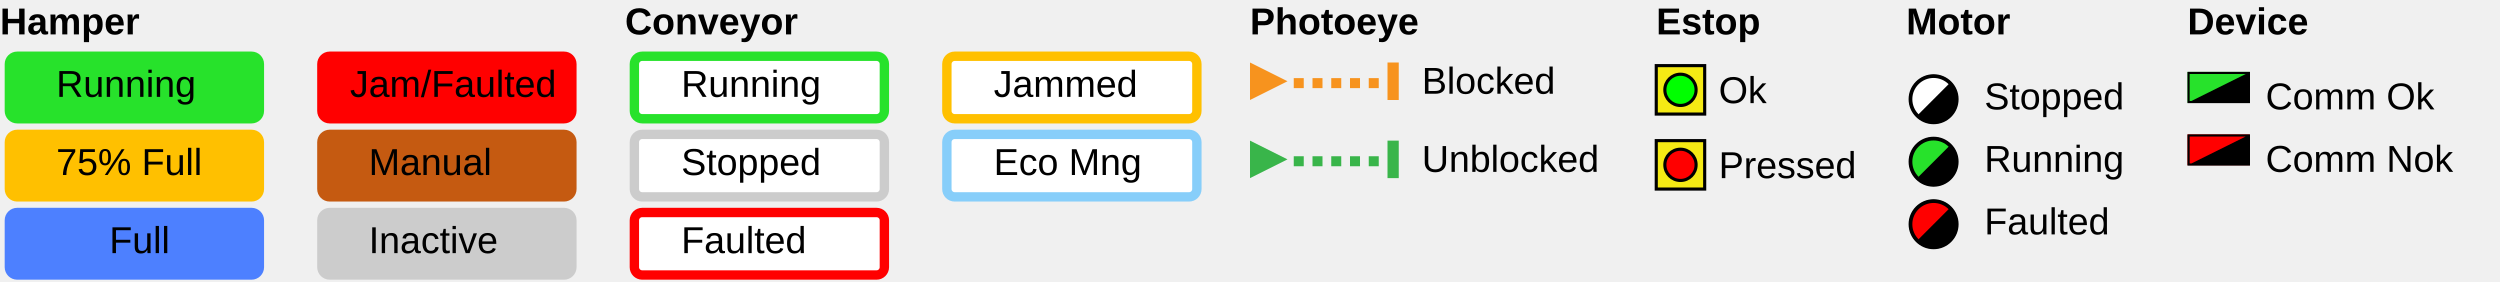
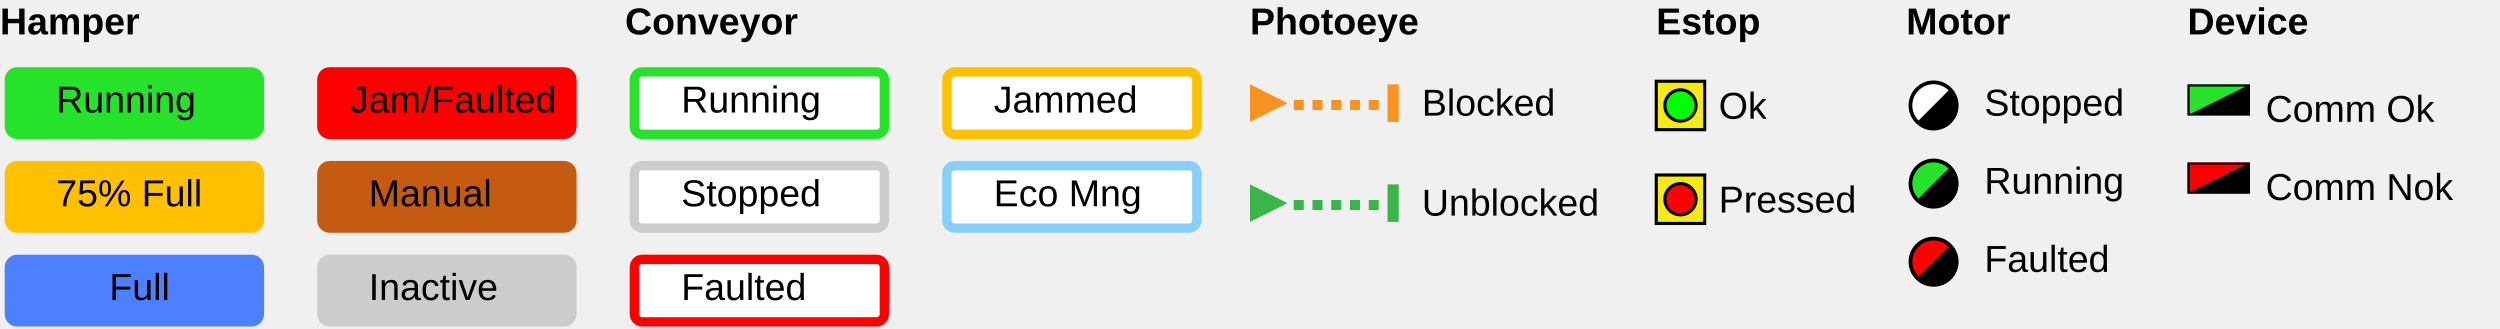
- <svg xmlns="http://www.w3.org/2000/svg" id="svg_general_colors" data-name="General Colors" viewBox="0 0 800 90">
+ <svg xmlns="http://www.w3.org/2000/svg" id="svg_general_colors" data-name="General Colors" viewBox="0 0 800 105">
  <defs>
    <style>
      .photoeye-off {
        fill: #f7931e;
      }
      .photoeye-on {
      fill: #39b54a;
      }
      .gv-text {
        font-family: ArialMT, Arial;
        font-size: 12px;
      }
      .gv-header {
        font-weight:bold;
      }
    </style>
  </defs>
  <g transform="translate(0 0)">
    <text class="gv-text gv-header" transform="translate(0 11)">
      <tspan x="0" y="0">Hamper</tspan>
    </text>
-     <g transform="translate(0 15)">
+     <g transform="translate(0 20)">
      <rect x="3" y="3" width="80" height="20" rx="2.5" ry="2.5" style="fill:#27e22b;stroke:#27e22b;stroke-width:3px;" />
      <text class="gv-text" transform="translate(18 16)">
        <tspan x="0" y="0">Running</tspan>
      </text>
    </g>
-     <g transform="translate(0 40)">
+     <g transform="translate(0 50)">
      <rect x="3" y="3" width="80" height="20" rx="2.5" ry="2.5" style="fill:#ffc000;stroke:#ffc000;stroke-width:3px;" />
      <text class="gv-text" transform="translate(18 16)">
        <tspan x="0" y="0">75% Full</tspan>
      </text>
    </g>
-     <g transform="translate(0 65)">
+     <g transform="translate(0 80)">
      <rect x="3" y="3" width="80" height="20" rx="2.5" ry="2.5" style="fill:#4d80ff;stroke:#4d80ff;stroke-width:3px;" />
      <text class="gv-text" transform="translate(35 16)">
        <tspan x="0" y="0">Full</tspan>
      </text>
    </g>
-     <g transform="translate(0 90)">
+   </g>
+   <g transform="translate(100 0)">
+     <g transform="translate(0 20)">
      <rect x="3" y="3" width="80" height="20" rx="2.5" ry="2.5" style="fill:#f00;stroke:#f00;stroke-width:3px;" />
      <text class="gv-text" transform="translate(12 16)">
        <tspan x="0" y="0">Jam/Faulted</tspan>
      </text>
    </g>
-     <g transform="translate(0 115)">
+     <g transform="translate(0 50)">
      <rect x="3" y="3" width="80" height="20" rx="2.5" ry="2.5" style="fill:#c55a11;stroke:#c55a11;stroke-width:3px;" />
      <text class="gv-text" transform="translate(18 16)">
        <tspan x="0" y="0">Manual</tspan>
      </text>
    </g>
-     <g transform="translate(0 140)">
-       <rect x="3" y="3" width="80" height="20" rx="2.5" ry="2.5" style="fill:#ccc;stroke:#ccc;stroke-width:3px;" />
-       <text class="gv-text" transform="translate(18 16)">
-         <tspan x="0" y="0">Inactive</tspan>
-       </text>
-     </g>
-   </g>
-   <g transform="translate(100 0)">
-     <g transform="translate(0 15)">
-       <rect x="3" y="3" width="80" height="20" rx="2.5" ry="2.5" style="fill:#f00;stroke:#f00;stroke-width:3px;" />
-       <text class="gv-text" transform="translate(12 16)">
-         <tspan x="0" y="0">Jam/Faulted</tspan>
-       </text>
-     </g>
-     <g transform="translate(0 40)">
-       <rect x="3" y="3" width="80" height="20" rx="2.5" ry="2.5" style="fill:#c55a11;stroke:#c55a11;stroke-width:3px;" />
-       <text class="gv-text" transform="translate(18 16)">
-         <tspan x="0" y="0">Manual</tspan>
-       </text>
-     </g>
-     <g transform="translate(0 65)">
+     <g transform="translate(0 80)">
      <rect x="3" y="3" width="80" height="20" rx="2.5" ry="2.5" style="fill:#ccc;stroke:#ccc;stroke-width:3px;" />
      <text class="gv-text" transform="translate(18 16)">
        <tspan x="0" y="0">Inactive</tspan>
      </text>
    </g>
  </g>
  <g transform="translate(200 0)">
    <text class="gv-text gv-header" transform="translate(0 11)">
      <tspan x="0" y="0">Conveyor</tspan>
    </text>
-     <g transform="translate(0 15)">
+     <g transform="translate(0 20)">
      <rect x="3" y="3" width="80" height="20" rx="2.5" ry="2.5" style="fill:#fff;stroke:#27e22b;stroke-width:3px;" />
      <text class="gv-text" transform="translate(18 16)">
        <tspan x="0" y="0">Running</tspan>
      </text>
    </g>
-     <g transform="translate(0 40)">
+     <g transform="translate(0 50)">
      <rect x="3" y="3" width="80" height="20" rx="2.5" ry="2.5" style="fill:#fff;stroke:#ccc;stroke-width:3px;" />
      <text class="gv-text" transform="translate(18 16)">
        <tspan x="0" y="0">Stopped</tspan>
      </text>
    </g>
-     <g transform="translate(0 65)">
+     <g transform="translate(0 80)">
      <rect x="3" y="3" width="80" height="20" rx="2.5" ry="2.5" style="fill:#fff;stroke:#ff0000;stroke-width:3px;" />
      <text class="gv-text" transform="translate(18 16)">
        <tspan x="0" y="0">Faulted</tspan>
      </text>
    </g>
  </g>
  <g transform="translate(300 0)">
-     <g transform="translate(0 15)">
+     <g transform="translate(0 20)">
      <rect x="3" y="3" width="80" height="20" rx="2.5" ry="2.5" style="fill:#fff;stroke:#ffc000;stroke-width:3px;" />
      <text class="gv-text" transform="translate(18 16)">
        <tspan x="0" y="0">Jammed</tspan>
      </text>
    </g>
-     <g transform="translate(0 40)">
+     <g transform="translate(0 50)">
      <rect x="3" y="3" width="80" height="20" rx="2.5" ry="2.5" style="fill:#fff;stroke:#87cefa;stroke-width:3px;" />
      <text class="gv-text" transform="translate(18 16)">
        <tspan x="0" y="0">Eco Mng</tspan>
      </text>
    </g>
  </g>
  <g transform="translate(400 0)">
    <text class="gv-text gv-header" transform="translate(0 11)">
      <tspan x="0" y="0">Photoeye</tspan>
    </text>
-     <g transform="translate(0 20)">
+     <g transform="translate(0 27)">
      <polygon class="photoeye-off" points="12 6 0 0 0 12 12 6" />
      <rect class="photoeye-off" x="14" y="5" width="3.2" height="3.2" />
      <rect class="photoeye-off" x="20" y="5" width="3.2" height="3.2" />
      <rect class="photoeye-off" x="26" y="5" width="3.2" height="3.2" />
      <rect class="photoeye-off" x="32" y="5" width="3.2" height="3.2" />
      <rect class="photoeye-off" x="38" y="5" width="3.2" height="3.2" />
      <rect class="photoeye-off" x="44" y="0" width="3.6" height="12" />
      <text class="gv-text" x="55" y="10">Blocked</text>
    </g>
-     <g transform="translate(0 45)">
+     <g transform="translate(0 59)">
      <polygon class="photoeye-on" points="12 6 0 0 0 12 12 6" />
      <rect class="photoeye-on" x="14" y="5" width="3.2" height="3.2" />
      <rect class="photoeye-on" x="20" y="5" width="3.2" height="3.2" />
      <rect class="photoeye-on" x="26" y="5" width="3.2" height="3.2" />
      <rect class="photoeye-on" x="32" y="5" width="3.2" height="3.2" />
      <rect class="photoeye-on" x="38" y="5" width="3.2" height="3.2" />
      <rect class="photoeye-on" x="44" y="0" width="3.6" height="12" />
      <text class="gv-text" x="55" y="10">Unblocked</text>
    </g>
  </g>
  <g transform="translate(530 0)">
    <text class="gv-text gv-header" transform="translate(0 11)">
      <tspan x="0" y="0">Estop</tspan>
    </text>
-     <g transform="translate(0 21)">
+     <g transform="translate(0 26)">
      <rect x="0" y="0" width="15.5" height="15.5" style="fill:#f5ea14;stroke:#000000;stroke-width:1px;" />
      <circle cx="7.75" cy="7.75" r="5" stroke="black" stroke-width="1" fill="#00ff00" />
      <text class="gv-text" transform="translate(20 12)">
        <tspan x="0" y="0">Ok</tspan>
      </text>
    </g>
-     <g transform="translate(0 45)">
+     <g transform="translate(0 56)">
      <rect x="0" y="0" width="15.5" height="15.5" style="fill:#f5ea14;stroke:#000000;stroke-width:1px;" />
      <circle cx="7.75" cy="7.75" r="5" stroke="black" stroke-width="1" fill="#ff0000" />
      <text class="gv-text" transform="translate(20 12)">
        <tspan x="0" y="0">Pressed</tspan>
      </text>
    </g>
  </g>
  <g transform="translate(610 0)">
    <text class="gv-text gv-header" transform="translate(0 11)">
      <tspan x="0" y="0">Motor</tspan>
    </text>
-     <g transform="translate(0 23)">
+     <g transform="translate(0 25)">
      <circle cx="8.75" cy="8.75" r="7.304" stroke="black" stroke-width="1" fill="#fff" />
      <path d="M8.75,.75c-4.411,0-8,3.589-8,8s3.589,8,8,8,8-3.589,8-8-3.589-8-8-8Zm-7.304,8c0-4.028,3.277-7.305,7.304-7.305,2.014,0,3.84,.82,5.162,2.142l-10.325,10.325c-1.323-1.322-2.142-3.148-2.142-5.162Z" />
      <text class="gv-text" transform="translate(25 12)">
        <tspan x="0" y="0">Stopped</tspan>
      </text>
    </g>
-     <g transform="translate(0 43)">
+     <g transform="translate(0 50)">
      <circle cx="8.75" cy="8.75" r="7.304" stroke="black" stroke-width="1" fill="#27e22b" />
      <path d="M8.75,.75c-4.411,0-8,3.589-8,8s3.589,8,8,8,8-3.589,8-8-3.589-8-8-8Zm-7.304,8c0-4.028,3.277-7.305,7.304-7.305,2.014,0,3.84,.82,5.162,2.142l-10.325,10.325c-1.323-1.322-2.142-3.148-2.142-5.162Z" />
      <text class="gv-text" transform="translate(25 12)">
        <tspan x="0" y="0">Running</tspan>
      </text>
    </g>
-     <g transform="translate(0 63)">
+     <g transform="translate(0 75)">
      <circle cx="8.75" cy="8.75" r="7.304" stroke="black" stroke-width="1" fill="red" />
      <path d="M8.75,.75c-4.411,0-8,3.589-8,8s3.589,8,8,8,8-3.589,8-8-3.589-8-8-8Zm-7.304,8c0-4.028,3.277-7.305,7.304-7.305,2.014,0,3.84,.82,5.162,2.142l-10.325,10.325c-1.323-1.322-2.142-3.148-2.142-5.162Z" />
      <text class="gv-text" transform="translate(25 12)">
        <tspan x="0" y="0">Faulted</tspan>
      </text>
    </g>
  </g>
  <g transform="translate(700 0)">
    <text class="gv-text gv-header" transform="translate(0 11)">
      <tspan x="0" y="0">Device</tspan>
    </text>
-     <g transform="translate(0 23)">
+     <g transform="translate(0 27)">
      <rect x="0" y="0" width="19.914" height="9.863" style="fill:#27e22b" />
      <path d="M0,0v10h20v-10h-20Zm.686,9.318v-8.636h17.94l-17.393,8.636h-.547Z" />
      <text class="gv-text" transform="translate(25 12)">
        <tspan x="0" y="0">Comm Ok</tspan>
      </text>
    </g>
-     <g transform="translate(0 43)">
+     <g transform="translate(0 52)">
      <rect x="0" y="0" width="19.914" height="9.863" style="fill:#f00" />
      <path d="M0,0v10h20v-10h-20Zm.686,9.318v-8.636h17.94l-17.393,8.636h-.547Z" />
      <text class="gv-text" transform="translate(25 12)">
        <tspan x="0" y="0">Comm Nok</tspan>
      </text>
    </g>
  </g>
</svg>
